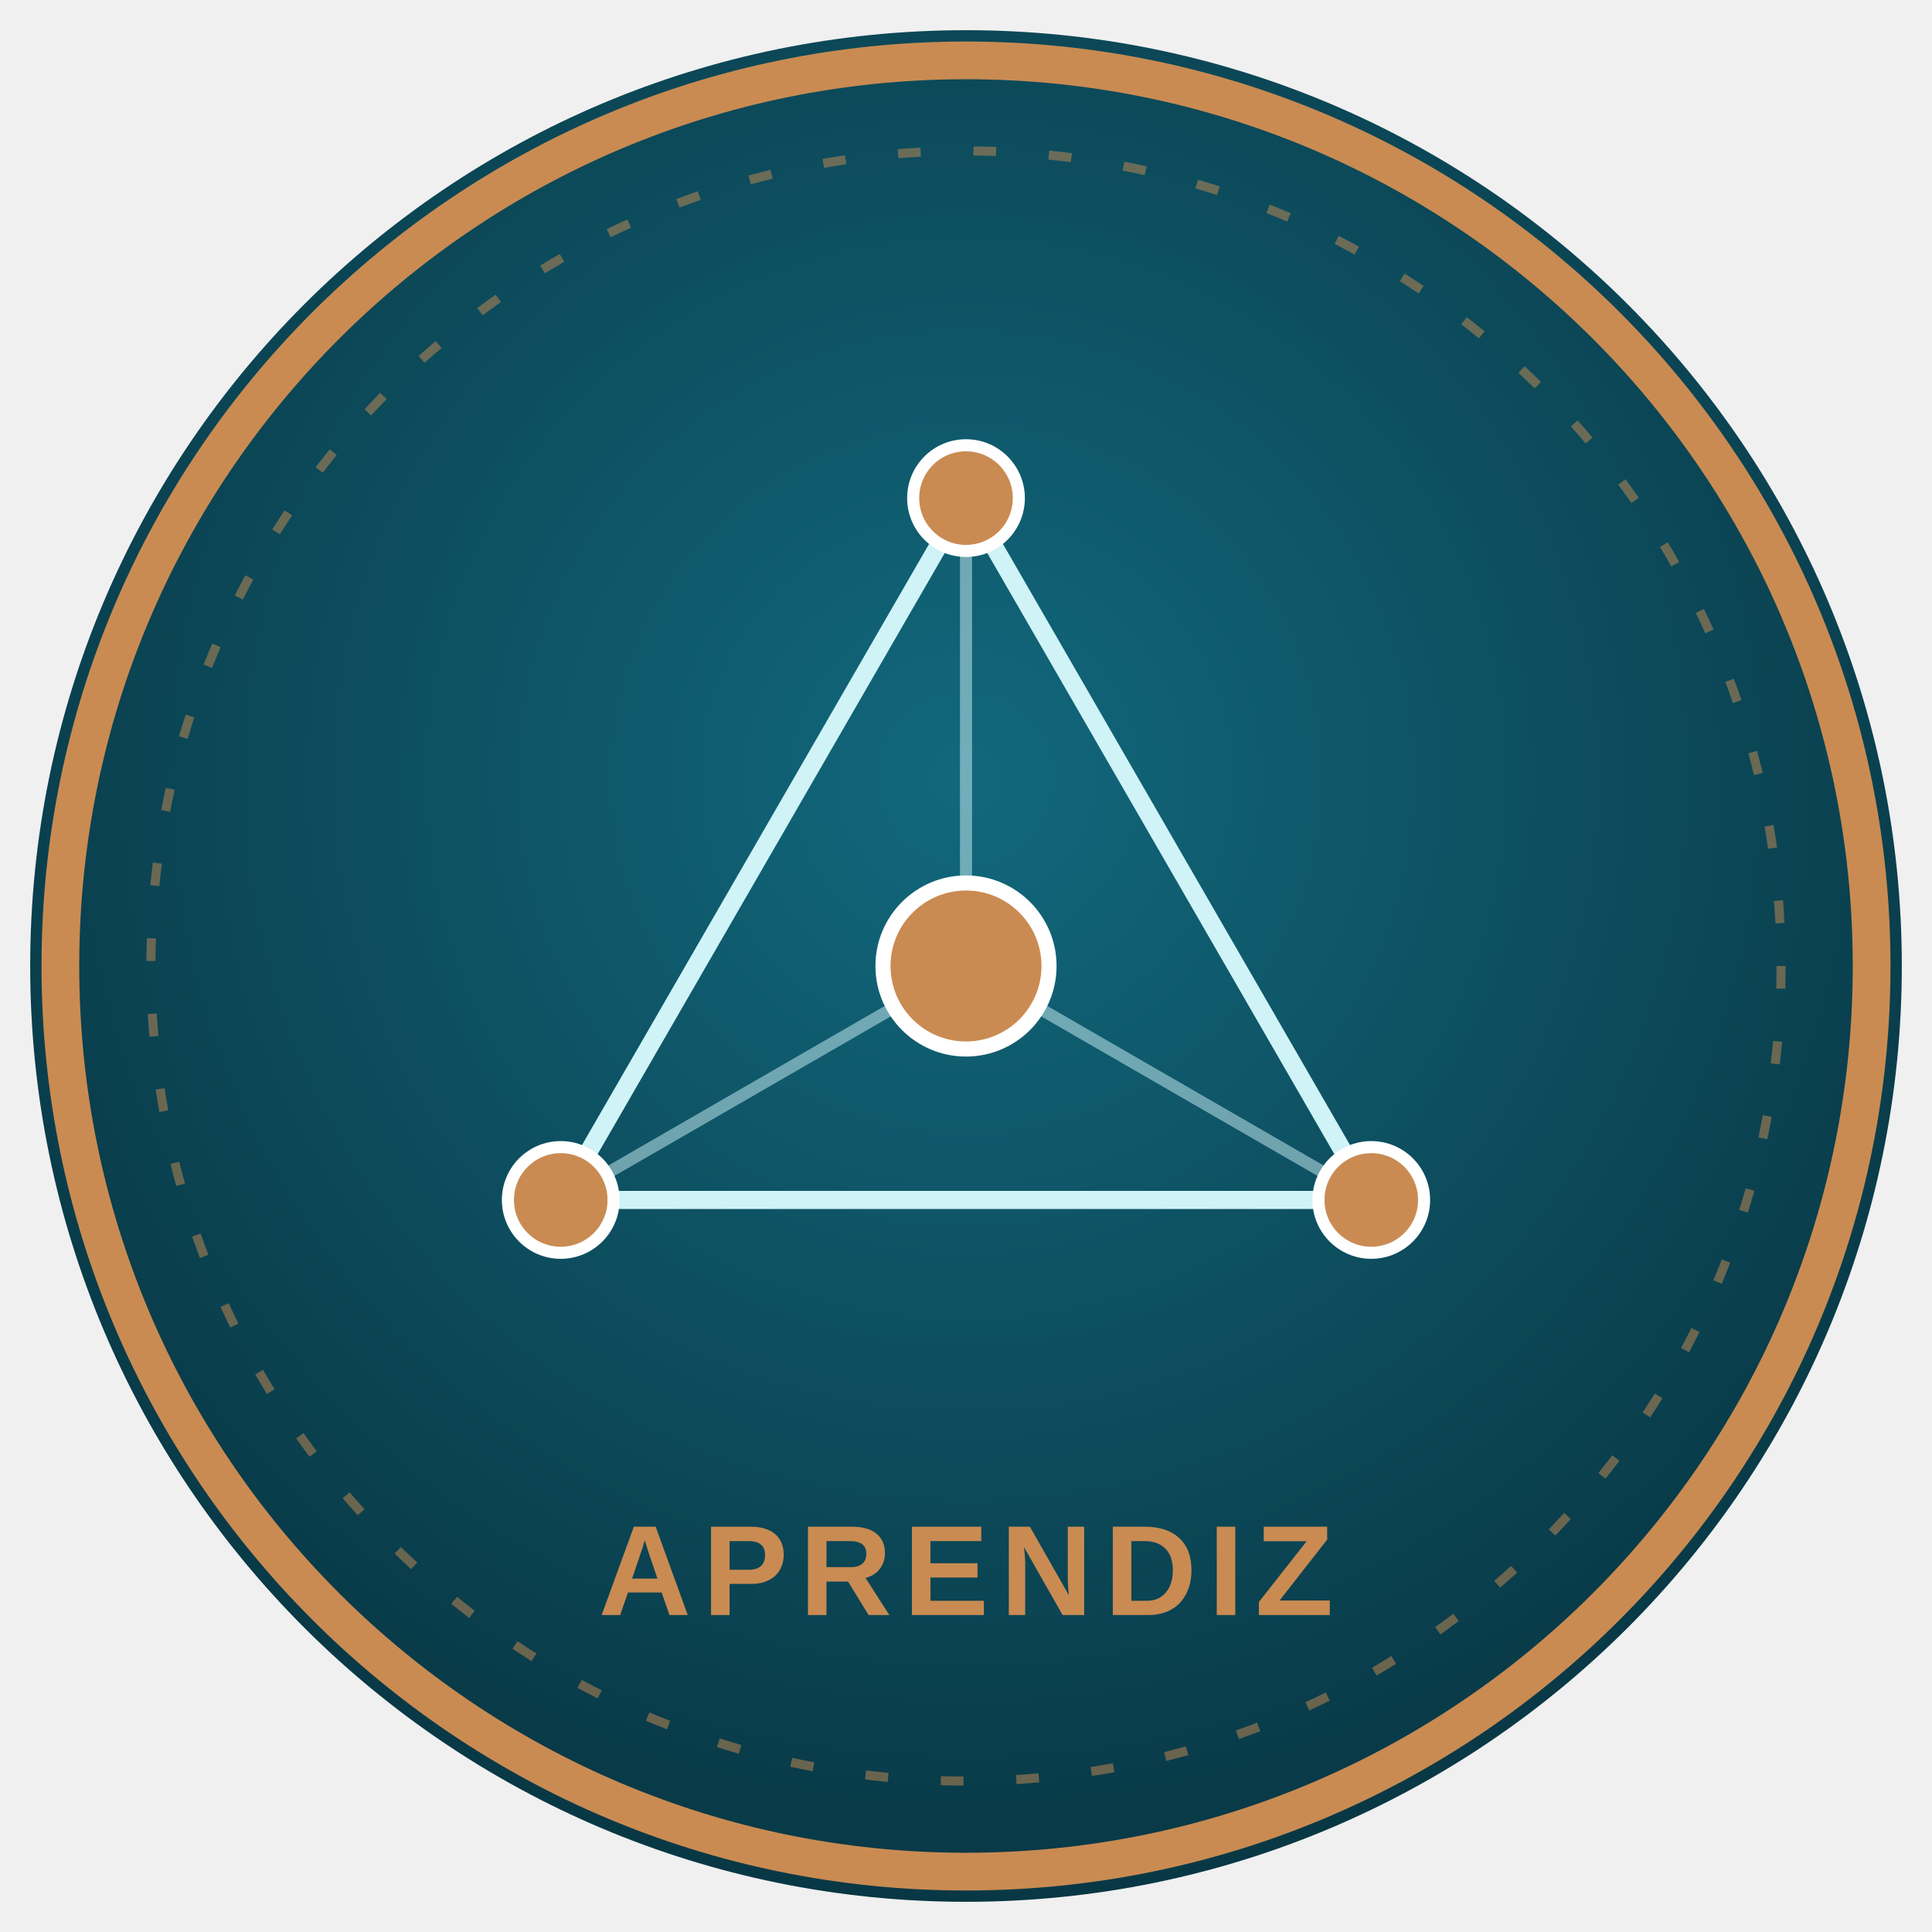
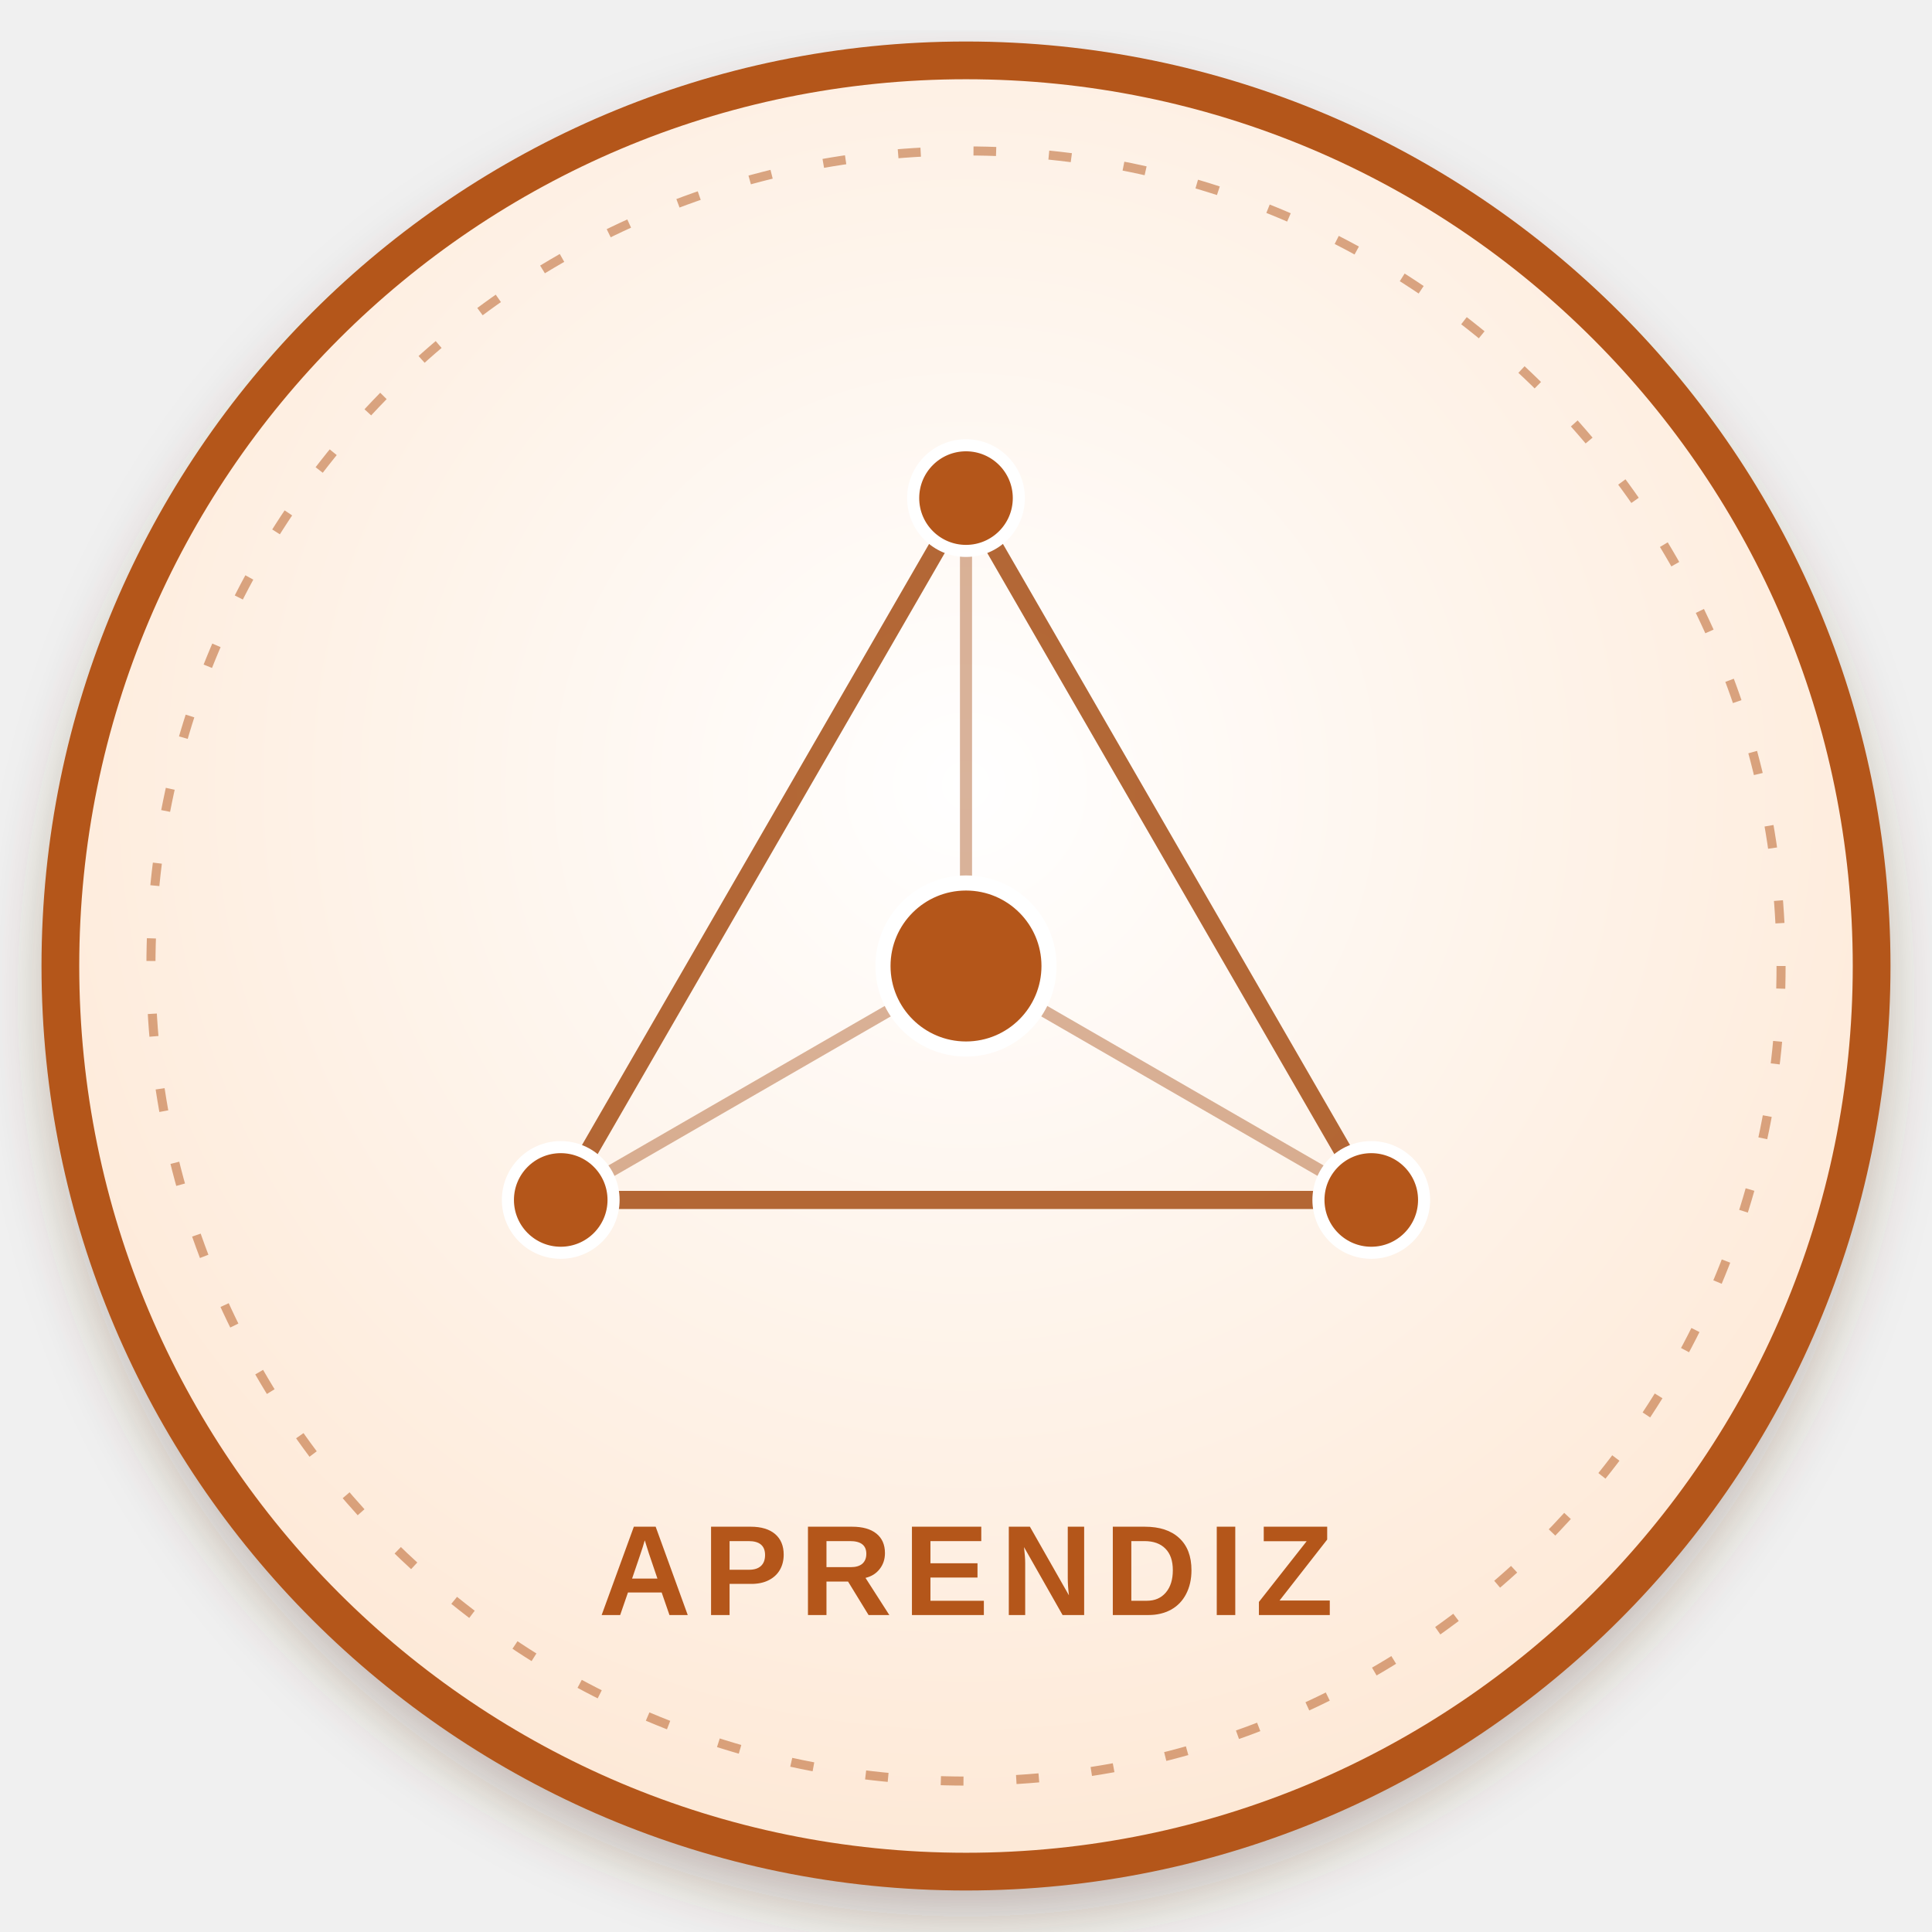
<svg xmlns="http://www.w3.org/2000/svg" viewBox="0 0 256 256" width="256" height="256" role="img" aria-label="Avatar Aprendiz">
  <defs>
    <radialGradient id="a1" cx=".5" cy=".4" r=".75">
-       <stop offset="0" stop-color="#12687D" />
-       <stop offset="1" stop-color="#062B36" />
+       <stop offset="0" stop-color="#ffffff" />
+       <stop offset="1" stop-color="#fde3cc" />
    </radialGradient>
+     <filter id="s1" x="-10%" y="-10%" width="120%" height="125%">
+       <feDropShadow dx="0" dy="4" stdDeviation="4" flood-color="#5c381a" flood-opacity=".3" />
+     </filter>
  </defs>
-   <circle cx="128" cy="128" r="124" fill="url(#a1)" />
-   <circle cx="128" cy="128" r="120" fill="none" stroke="#C98B52" stroke-width="5" />
-   <circle cx="128" cy="128" r="108" fill="none" stroke="#C98B52" stroke-width="1.2" opacity=".5" stroke-dasharray="3 7" />
-   <g stroke="#CFF3F7" stroke-width="2.4" stroke-linecap="round" fill="none">
+   <g filter="url(#s1)">
+     <circle cx="128" cy="128" r="122" fill="url(#a1)" />
+   </g>
+   <circle cx="128" cy="128" r="120" fill="none" stroke="#b4561a" stroke-width="5" />
+   <circle cx="128" cy="128" r="108" fill="none" stroke="#b4561a" stroke-width="1.2" opacity=".5" stroke-dasharray="3 7" />
+   <g stroke="#a64d14" stroke-width="2.4" stroke-linecap="round" fill="none" opacity=".85">
    <path d="M128.0 66.0L181.7 159.0" />
    <path d="M181.7 159.0L74.3 159.0" />
    <path d="M74.3 159.0L128.0 66.0" />
    <g stroke-width="1.6">
      <path d="M128 128L128.0 66.0" opacity=".5" />
      <path d="M128 128L181.7 159.0" opacity=".5" />
      <path d="M128 128L74.3 159.0" opacity=".5" />
    </g>
  </g>
-   <circle cx="128.0" cy="66.0" r="7" fill="#C98B52" stroke="#fff" stroke-width="1.6" />
-   <circle cx="181.7" cy="159.0" r="7" fill="#C98B52" stroke="#fff" stroke-width="1.6" />
-   <circle cx="74.3" cy="159.0" r="7" fill="#C98B52" stroke="#fff" stroke-width="1.6" />
-   <circle cx="128" cy="128" r="11" fill="#C98B52" stroke="#fff" stroke-width="2" />
-   <text x="128" y="214" text-anchor="middle" font-family="'Barlow Condensed',Arial,sans-serif" font-weight="700" font-size="17" fill="#C98B52" letter-spacing="1.5">APRENDIZ</text>
+   <circle cx="128.0" cy="66.0" r="7" fill="#b4561a" stroke="#fff" stroke-width="1.6" />
+   <circle cx="181.7" cy="159.0" r="7" fill="#b4561a" stroke="#fff" stroke-width="1.6" />
+   <circle cx="74.3" cy="159.0" r="7" fill="#b4561a" stroke="#fff" stroke-width="1.6" />
+   <circle cx="128" cy="128" r="11" fill="#b4561a" stroke="#fff" stroke-width="2" />
+   <text x="128" y="214" text-anchor="middle" font-family="'Barlow Condensed',Arial,sans-serif" font-weight="700" font-size="17" fill="#b4561a" letter-spacing="1.5">APRENDIZ</text>
</svg>
